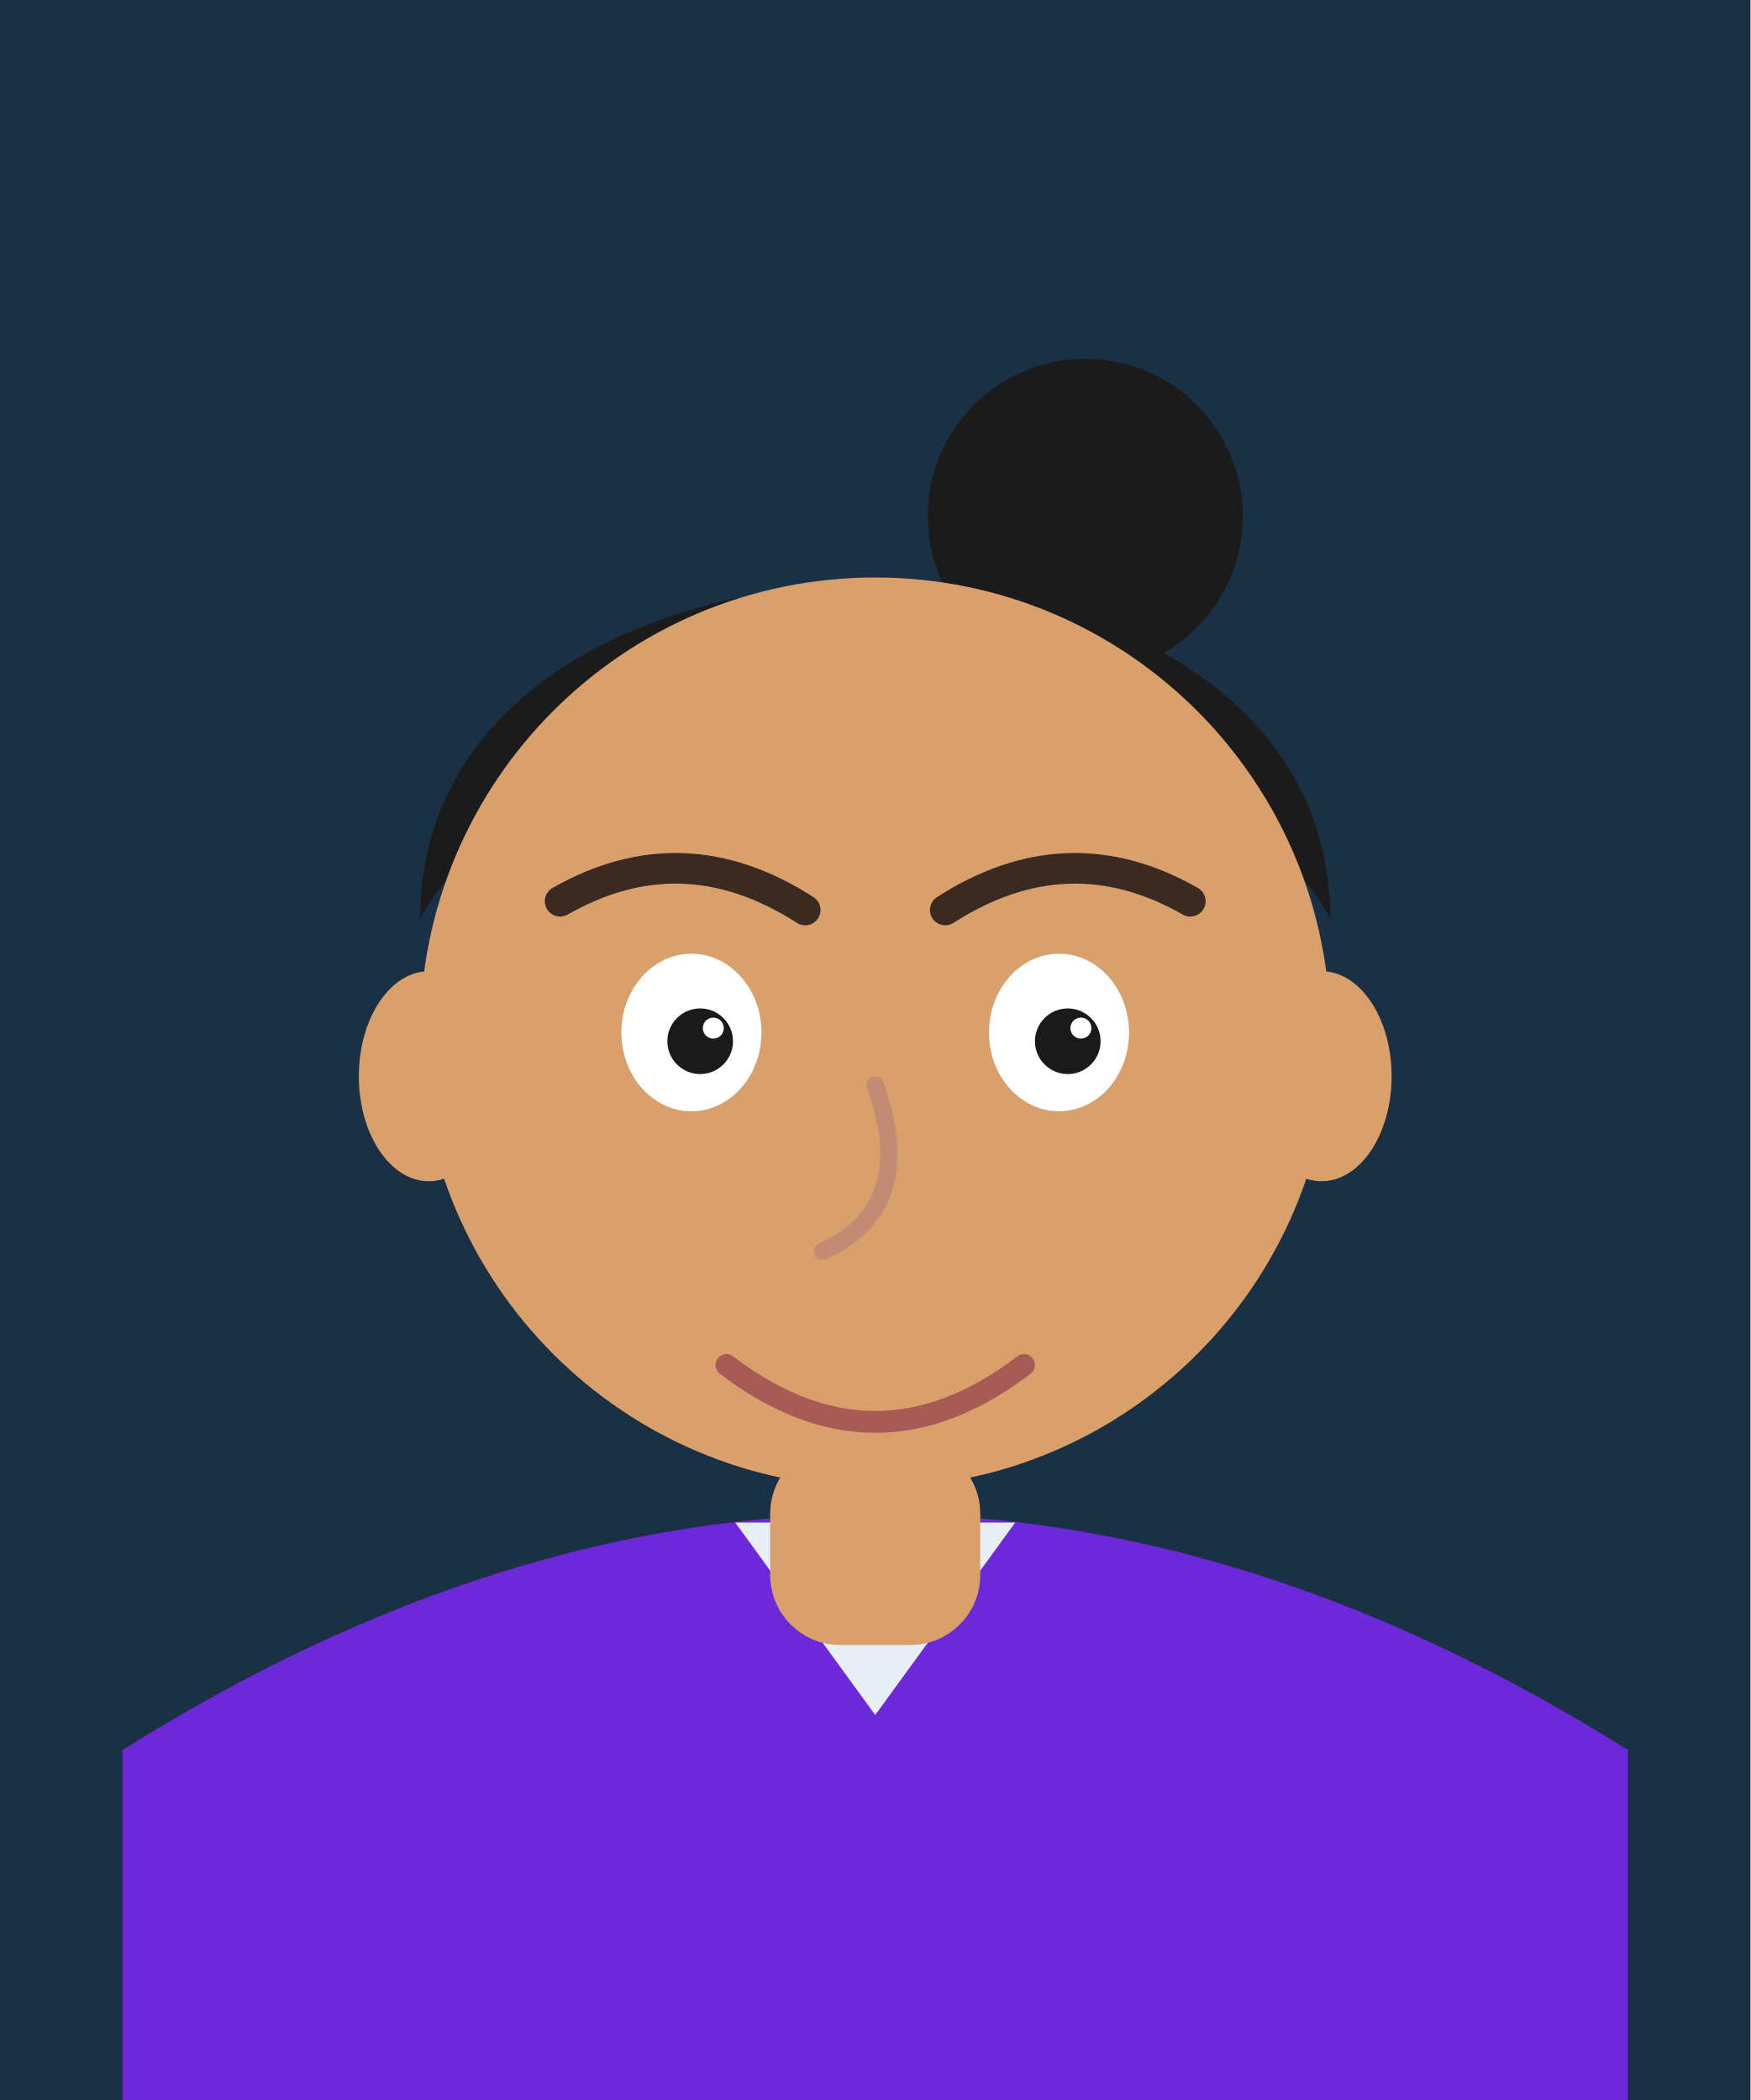
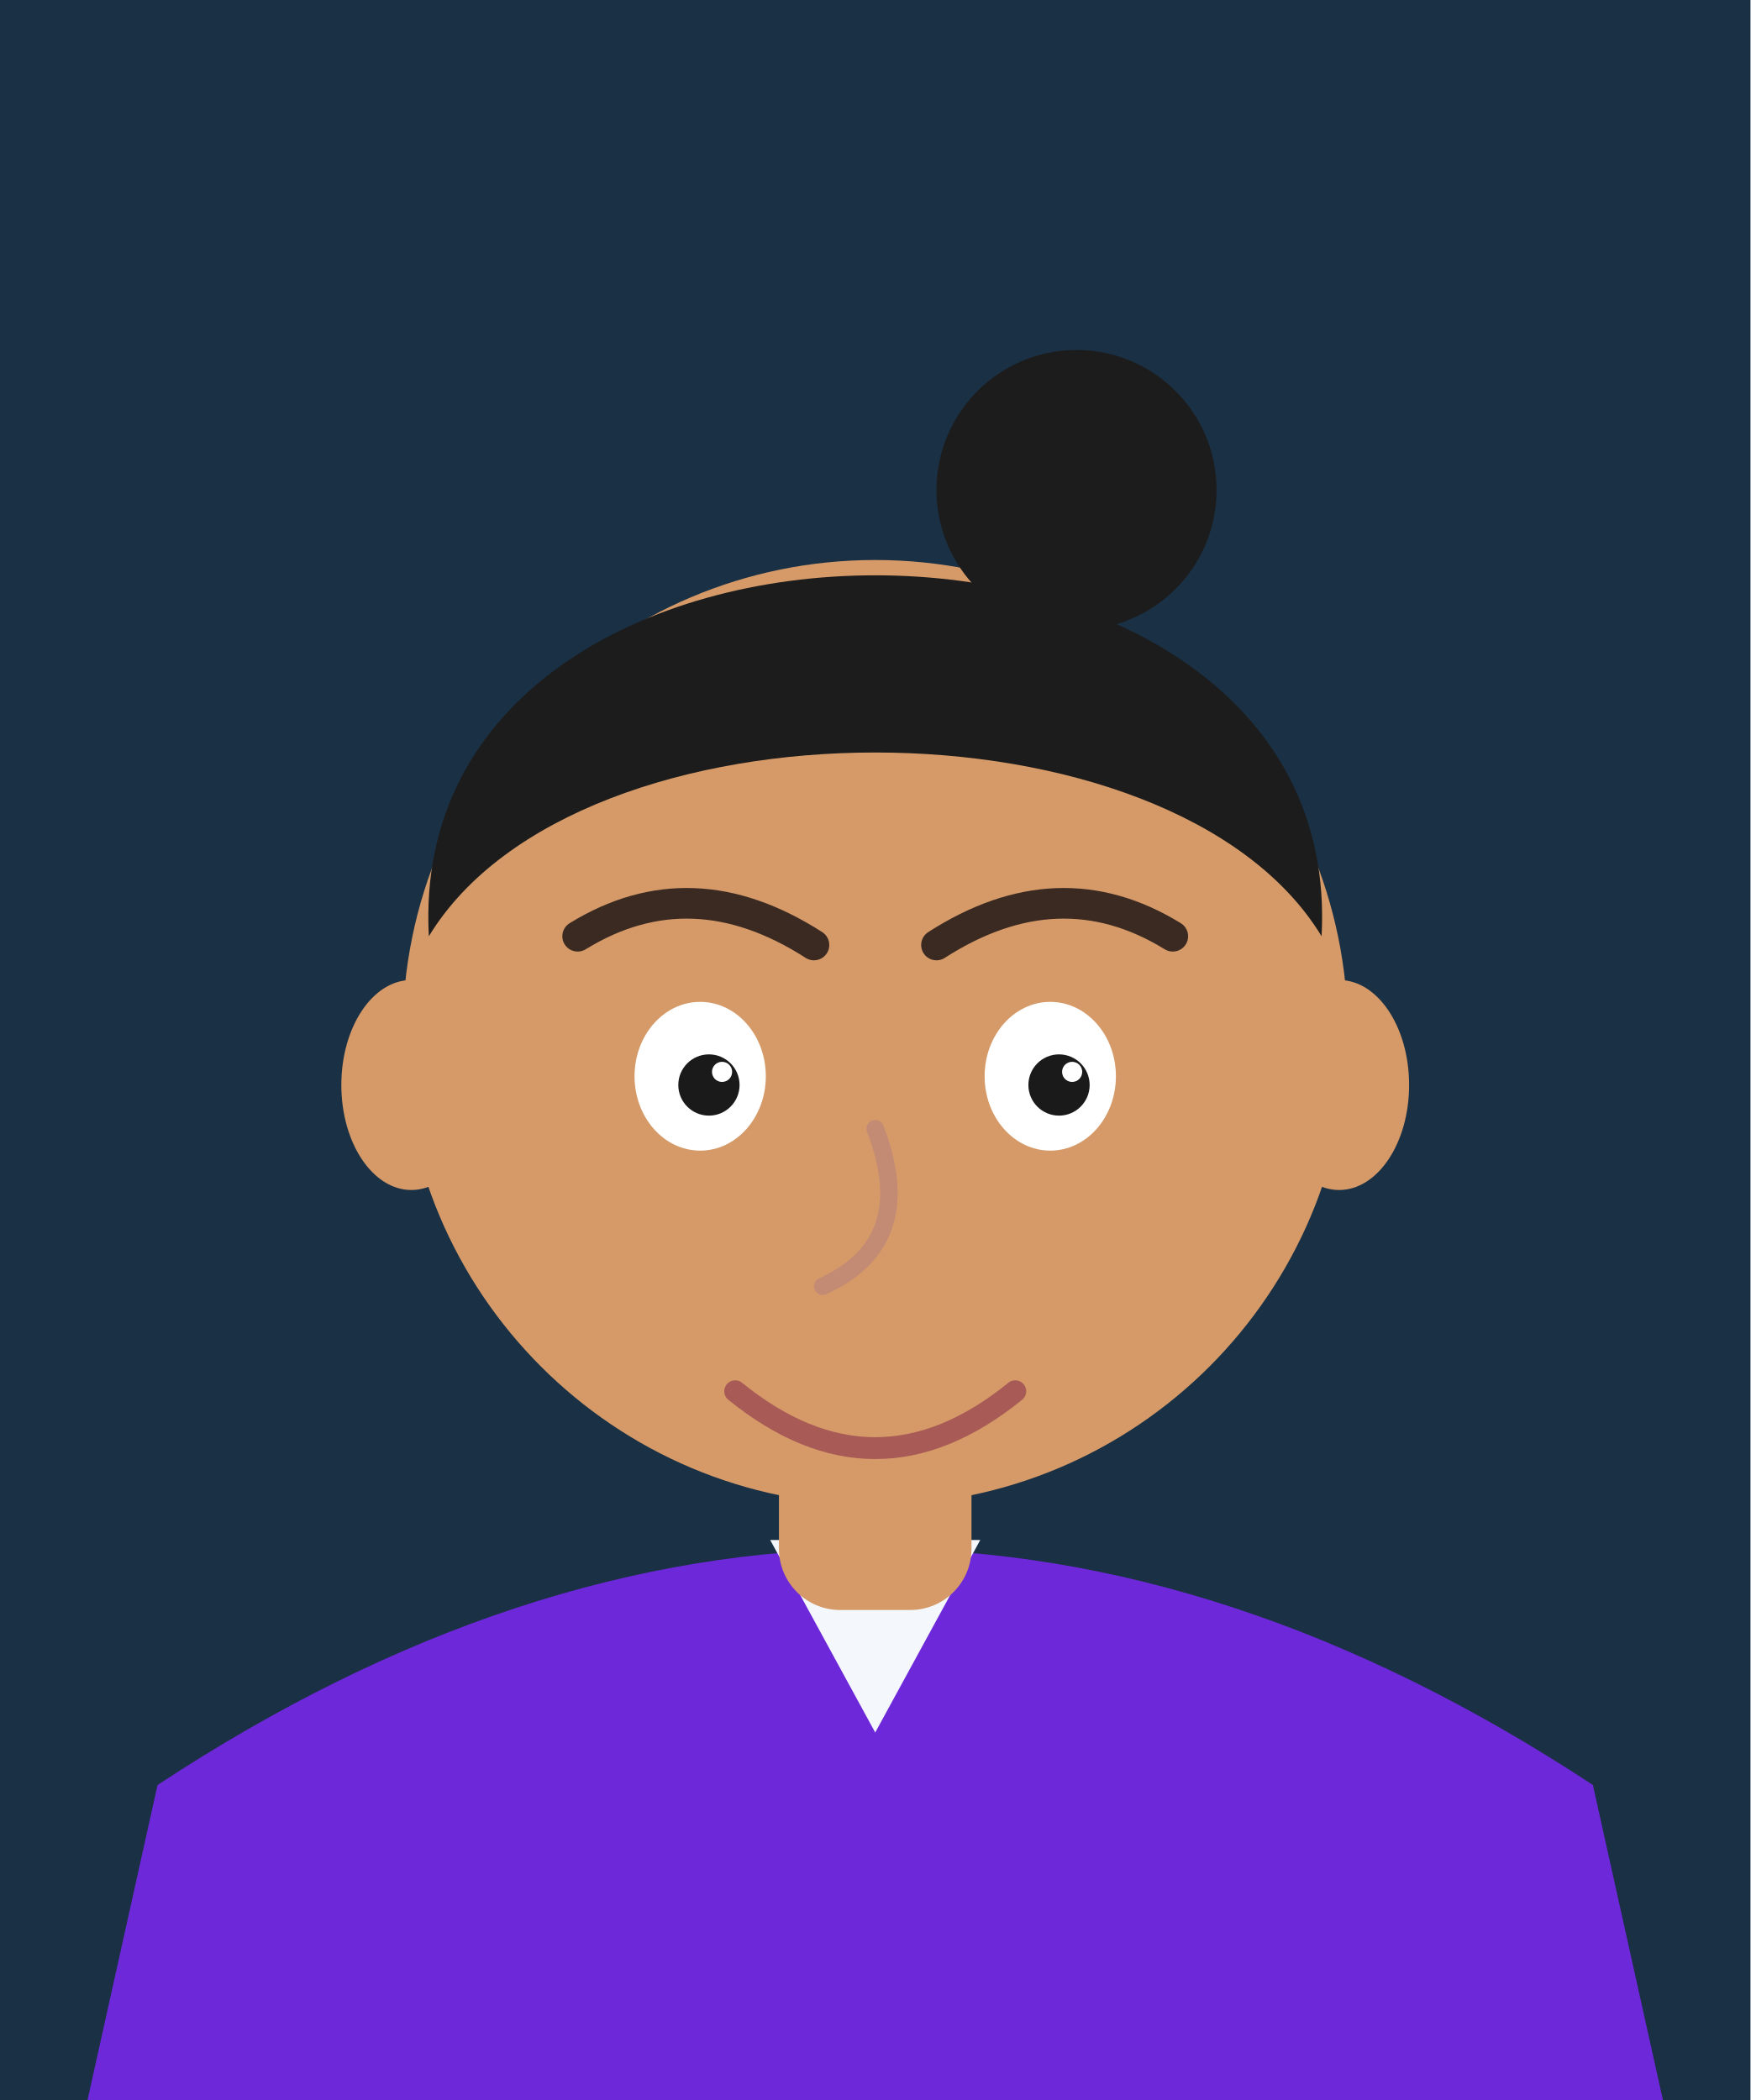
<svg xmlns="http://www.w3.org/2000/svg" viewBox="0 0 400 480">
  <rect width="400" height="480" fill="#1A3044" />
-   <path d="M28 400 Q200 292 372 400 L372 480 L28 480 Z" fill="#6D28D9" />
-   <path d="M168 348 L200 392 L232 348" fill="#E8EEF5" />
-   <rect x="176" y="330" width="48" height="46" rx="16" fill="#D9A06C" />
-   <circle cx="248" cy="118" r="36" fill="#1B1B1B" />
-   <path d="M96 210 C96 108 304 108 304 210 C276 156 124 156 96 210Z" fill="#1B1B1B" />
-   <circle cx="200" cy="236" r="104" fill="#D9A06C" />
-   <ellipse cx="98" cy="246" rx="16" ry="24" fill="#D9A06C" />
-   <ellipse cx="302" cy="246" rx="16" ry="24" fill="#D9A06C" />
-   <path d="M128 206 Q156 190 184 208" fill="none" stroke="#3A2A22" stroke-width="7" stroke-linecap="round" />
-   <path d="M216 208 Q244 190 272 206" fill="none" stroke="#3A2A22" stroke-width="7" stroke-linecap="round" />
-   <ellipse cx="158" cy="236" rx="16" ry="18" fill="#fff" />
-   <ellipse cx="242" cy="236" rx="16" ry="18" fill="#fff" />
-   <circle cx="160" cy="238" r="7.5" fill="#1a1a1a" />
-   <circle cx="244" cy="238" r="7.5" fill="#1a1a1a" />
-   <circle cx="163" cy="235" r="2.4" fill="#fff" />
-   <circle cx="247" cy="235" r="2.4" fill="#fff" />
-   <path d="M200 248 Q210 276 188 286" fill="none" stroke="#C48B74" stroke-width="4" stroke-linecap="round" />
-   <path d="M166 312 Q200 338 234 312" fill="none" stroke="#A85A56" stroke-width="5" stroke-linecap="round" />
+   <path d="M36 408 Q200 300 364 408 L380 480 L20 480 Z" fill="#6D28D9" />
+   <path d="M176 352 L200 396 L224 352 Z" fill="#F4F7FB" />
+   <rect x="178" y="328" width="44" height="40" rx="14" fill="#D59A68" />
+   <circle cx="200" cy="236" r="108" fill="#D59A68" />
+   <ellipse cx="94" cy="248" rx="16" ry="24" fill="#D59A68" />
+   <ellipse cx="306" cy="248" rx="16" ry="24" fill="#D59A68" />
+   <circle cx="246" cy="112" r="32" fill="#1C1C1C" />
+   <path d="M98 214 C92 104 308 104 302 214 C268 158 132 158 98 214Z" fill="#1C1C1C" />
+   <path d="M132 214 Q158 198 186 216" fill="none" stroke="#3A2A22" stroke-width="7" stroke-linecap="round" />
+   <path d="M214 216 Q242 198 268 214" fill="none" stroke="#3A2A22" stroke-width="7" stroke-linecap="round" />
+   <ellipse cx="160" cy="246" rx="15" ry="17" fill="#fff" />
+   <ellipse cx="240" cy="246" rx="15" ry="17" fill="#fff" />
+   <circle cx="162" cy="248" r="7" fill="#1a1a1a" />
+   <circle cx="242" cy="248" r="7" fill="#1a1a1a" />
+   <circle cx="165" cy="245" r="2.3" fill="#fff" />
+   <circle cx="245" cy="245" r="2.3" fill="#fff" />
+   <path d="M200 258 Q210 284 188 294" fill="none" stroke="#C48B74" stroke-width="4" stroke-linecap="round" />
+   <path d="M168 318 Q200 344 232 318" fill="none" stroke="#A85A56" stroke-width="5" stroke-linecap="round" />
</svg>
